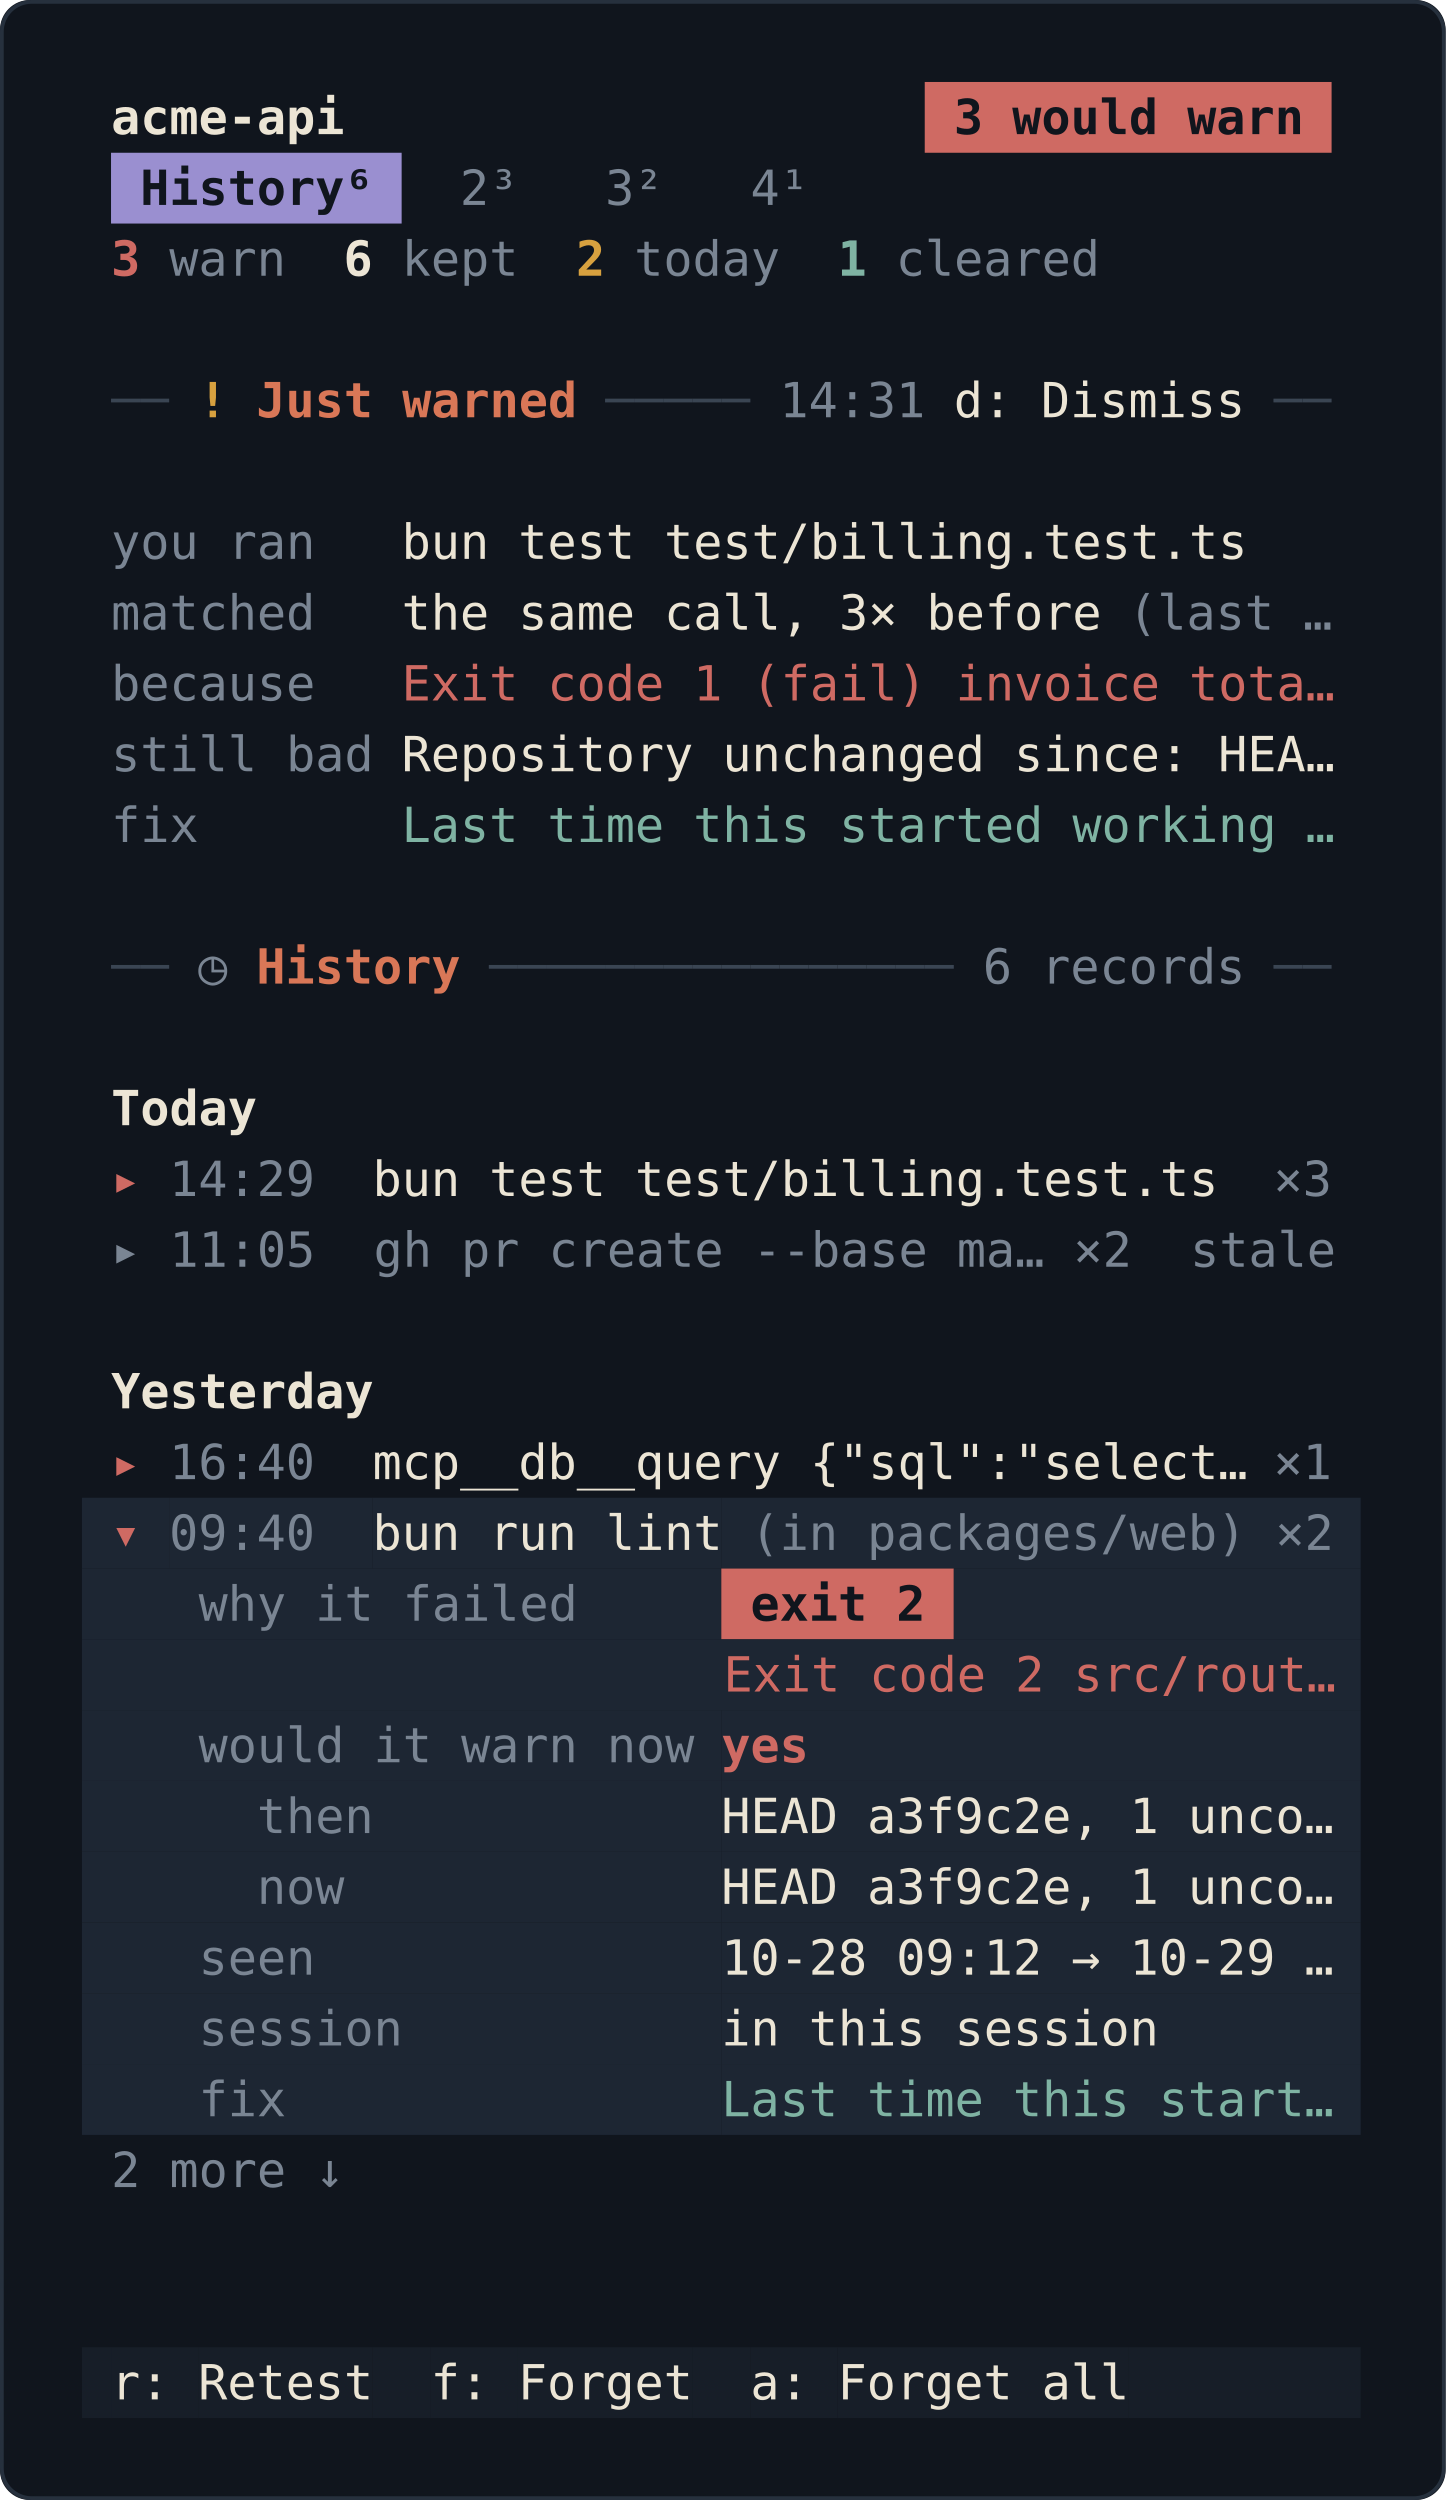
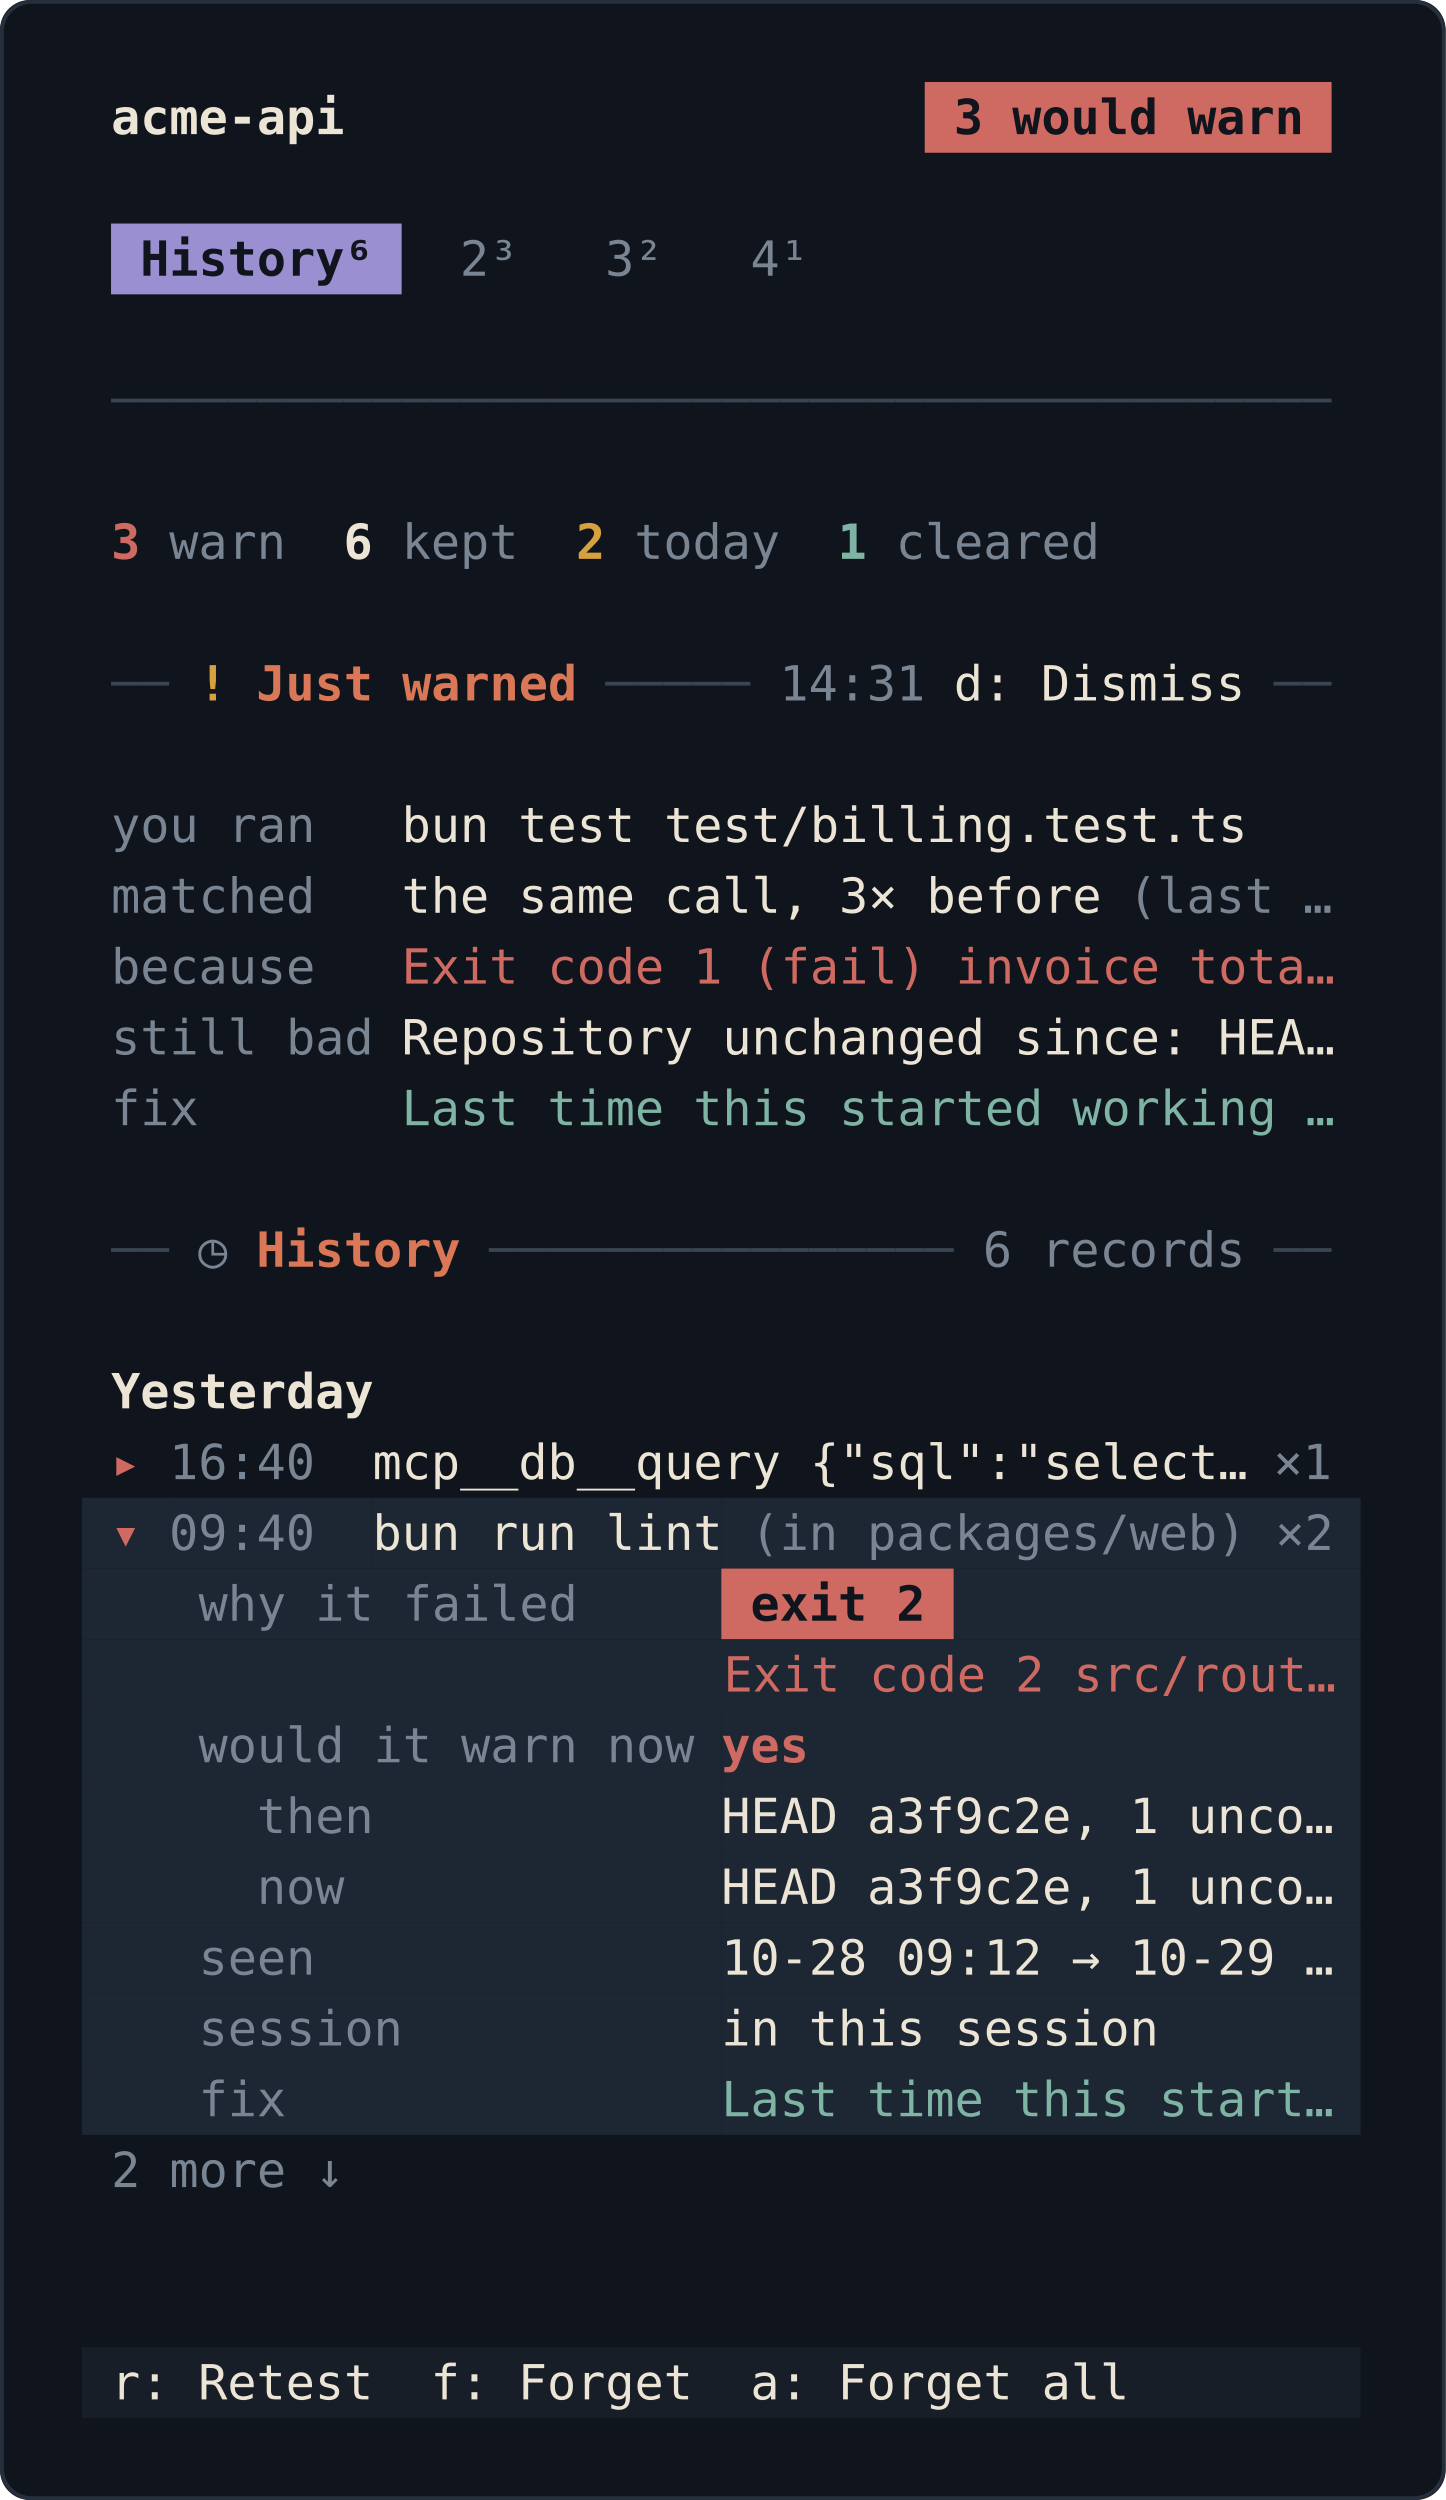
<svg xmlns="http://www.w3.org/2000/svg" width="388" height="671" viewBox="0 0 388 671" font-family="ui-monospace, SFMono-Regular, &quot;SF Mono&quot;, Menlo, Consolas, &quot;DejaVu Sans Mono&quot;, monospace" font-size="13">
  <rect width="388" height="671" rx="8" fill="#10151d" />
  <rect x="0.5" y="0.5" width="387" height="670" rx="8" fill="none" stroke="#26303d" />
  <rect x="248.2" y="22" width="109.2" height="19" fill="#cf6a63" />
-   <rect x="29.8" y="41" width="78.0" height="19" fill="#9a8fd0" />
+   <rect x="29.8" y="60" width="78.0" height="19" fill="#9a8fd0" />
  <rect x="22.0" y="402" width="23.4" height="19" fill="#1d2633" />
  <rect x="45.4" y="402" width="54.6" height="19" fill="#1d2633" />
  <rect x="100.0" y="402" width="93.6" height="19" fill="#1d2633" />
  <rect x="193.6" y="402" width="171.6" height="19" fill="#1d2633" />
  <rect x="22.0" y="421" width="171.6" height="19" fill="#1d2633" />
  <rect x="193.6" y="421" width="62.4" height="19" fill="#cf6a63" />
  <rect x="256.0" y="421" width="109.2" height="19" fill="#1d2633" />
  <rect x="22.0" y="440" width="343.2" height="19" fill="#1d2633" />
  <rect x="22.0" y="459" width="171.6" height="19" fill="#1d2633" />
  <rect x="193.6" y="459" width="171.6" height="19" fill="#1d2633" />
  <rect x="22.0" y="478" width="171.6" height="19" fill="#1d2633" />
  <rect x="193.6" y="478" width="171.6" height="19" fill="#1d2633" />
  <rect x="22.0" y="497" width="171.6" height="19" fill="#1d2633" />
  <rect x="193.6" y="497" width="171.6" height="19" fill="#1d2633" />
  <rect x="22.0" y="516" width="171.6" height="19" fill="#1d2633" />
  <rect x="193.6" y="516" width="171.6" height="19" fill="#1d2633" />
  <rect x="22.0" y="535" width="171.6" height="19" fill="#1d2633" />
  <rect x="193.6" y="535" width="171.6" height="19" fill="#1d2633" />
  <rect x="22.0" y="554" width="171.6" height="19" fill="#1d2633" />
  <rect x="193.6" y="554" width="171.6" height="19" fill="#1d2633" />
  <rect x="22.0" y="630" width="7.8" height="19" fill="#171e28" />
  <rect x="29.8" y="630" width="23.4" height="19" fill="#171e28" />
  <rect x="53.2" y="630" width="46.8" height="19" fill="#171e28" />
  <rect x="100.0" y="630" width="15.6" height="19" fill="#171e28" />
  <rect x="115.6" y="630" width="23.4" height="19" fill="#171e28" />
  <rect x="139.0" y="630" width="46.8" height="19" fill="#171e28" />
  <rect x="185.8" y="630" width="15.6" height="19" fill="#171e28" />
  <rect x="201.4" y="630" width="23.4" height="19" fill="#171e28" />
  <rect x="224.8" y="630" width="78.0" height="19" fill="#171e28" />
  <rect x="302.8" y="630" width="62.4" height="19" fill="#171e28" />
  <text x="22" y="36" xml:space="preserve">
    <tspan x="22.0 29.8 37.6 45.4 53.2 61.0 68.8 76.6 84.4 92.2 100.0 107.8 115.6 123.4 131.2 139.0 146.8 154.6 162.4 170.2 178.0 185.8 193.6 201.4 209.2 217.0 224.8 232.6 240.4" fill="#ece5d5" font-weight="bold"> acme-api                    </tspan>
    <tspan x="248.2 256.0 263.8 271.6 279.4 287.2 295.0 302.8 310.6 318.4 326.2 334.0 341.8 349.6" fill="#10151d" font-weight="bold"> 3 would warn </tspan>
    <tspan x="357.4" fill="#ece5d5"> </tspan>
  </text>
  <text x="22" y="55" xml:space="preserve">
+     <tspan x="22.0 29.8 37.6 45.4 53.2 61.0 68.8 76.6 84.4 92.2 100.0 107.8 115.6 123.4 131.2 139.0 146.8 154.6 162.4 170.2 178.0 185.8 193.6 201.4 209.2 217.0 224.8 232.6 240.4 248.2 256.0 263.8 271.6 279.4 287.2 295.0 302.8 310.6 318.4 326.2 334.0 341.8 349.6 357.4" fill="#ece5d5">                                            </tspan>
+   </text>
+   <text x="22" y="74" xml:space="preserve">
    <tspan x="22.0" fill="#ece5d5"> </tspan>
    <tspan x="29.8 37.6 45.4 53.2 61.0 68.8 76.6 84.4 92.2 100.0" fill="#10151d" font-weight="bold"> History⁶ </tspan>
    <tspan x="107.8" fill="#ece5d5"> </tspan>
    <tspan x="115.6 123.4 131.2 139.0" fill="#7a8593"> 2³ </tspan>
    <tspan x="146.8" fill="#ece5d5"> </tspan>
    <tspan x="154.6 162.4 170.2 178.0" fill="#7a8593"> 3² </tspan>
    <tspan x="185.8" fill="#ece5d5"> </tspan>
    <tspan x="193.6 201.4 209.2 217.0" fill="#7a8593"> 4¹ </tspan>
    <tspan x="224.8 232.6 240.4 248.2 256.0 263.8 271.6 279.4 287.2 295.0 302.8 310.6 318.4 326.2 334.0 341.8 349.6 357.4" fill="#ece5d5">                  </tspan>
  </text>
-   <text x="22" y="74" xml:space="preserve">
+   <text x="22" y="93" xml:space="preserve">
+     <tspan x="22.0 29.8 37.6 45.4 53.2 61.0 68.8 76.6 84.4 92.2 100.0 107.8 115.6 123.4 131.2 139.0 146.8 154.6 162.4 170.2 178.0 185.8 193.6 201.4 209.2 217.0 224.8 232.6 240.4 248.2 256.0 263.8 271.6 279.4 287.2 295.0 302.8 310.6 318.4 326.2 334.0 341.8 349.6 357.4" fill="#ece5d5">                                            </tspan>
+   </text>
+   <path d="M29.8 107.5H37.6" fill="none" stroke="#3a4553" stroke-width="1" />
+   <path d="M37.6 107.5H45.4" fill="none" stroke="#3a4553" stroke-width="1" />
+   <path d="M45.4 107.5H53.2" fill="none" stroke="#3a4553" stroke-width="1" />
+   <path d="M53.2 107.5H61.0" fill="none" stroke="#3a4553" stroke-width="1" />
+   <path d="M61.0 107.5H68.8" fill="none" stroke="#3a4553" stroke-width="1" />
+   <path d="M68.8 107.5H76.6" fill="none" stroke="#3a4553" stroke-width="1" />
+   <path d="M76.6 107.5H84.4" fill="none" stroke="#3a4553" stroke-width="1" />
+   <path d="M84.4 107.5H92.2" fill="none" stroke="#3a4553" stroke-width="1" />
+   <path d="M92.2 107.5H100.0" fill="none" stroke="#3a4553" stroke-width="1" />
+   <path d="M100.0 107.5H107.8" fill="none" stroke="#3a4553" stroke-width="1" />
+   <path d="M107.8 107.5H115.6" fill="none" stroke="#3a4553" stroke-width="1" />
+   <path d="M115.6 107.5H123.4" fill="none" stroke="#3a4553" stroke-width="1" />
+   <path d="M123.4 107.5H131.2" fill="none" stroke="#3a4553" stroke-width="1" />
+   <path d="M131.2 107.5H139.0" fill="none" stroke="#3a4553" stroke-width="1" />
+   <path d="M139.0 107.5H146.8" fill="none" stroke="#3a4553" stroke-width="1" />
+   <path d="M146.8 107.5H154.6" fill="none" stroke="#3a4553" stroke-width="1" />
+   <path d="M154.6 107.5H162.4" fill="none" stroke="#3a4553" stroke-width="1" />
+   <path d="M162.4 107.5H170.2" fill="none" stroke="#3a4553" stroke-width="1" />
+   <path d="M170.2 107.5H178.0" fill="none" stroke="#3a4553" stroke-width="1" />
+   <path d="M178.0 107.5H185.8" fill="none" stroke="#3a4553" stroke-width="1" />
+   <path d="M185.8 107.5H193.6" fill="none" stroke="#3a4553" stroke-width="1" />
+   <path d="M193.6 107.5H201.4" fill="none" stroke="#3a4553" stroke-width="1" />
+   <path d="M201.4 107.5H209.2" fill="none" stroke="#3a4553" stroke-width="1" />
+   <path d="M209.2 107.5H217.0" fill="none" stroke="#3a4553" stroke-width="1" />
+   <path d="M217.0 107.5H224.8" fill="none" stroke="#3a4553" stroke-width="1" />
+   <path d="M224.8 107.5H232.6" fill="none" stroke="#3a4553" stroke-width="1" />
+   <path d="M232.6 107.5H240.4" fill="none" stroke="#3a4553" stroke-width="1" />
+   <path d="M240.4 107.5H248.2" fill="none" stroke="#3a4553" stroke-width="1" />
+   <path d="M248.2 107.5H256.0" fill="none" stroke="#3a4553" stroke-width="1" />
+   <path d="M256.0 107.5H263.8" fill="none" stroke="#3a4553" stroke-width="1" />
+   <path d="M263.8 107.5H271.6" fill="none" stroke="#3a4553" stroke-width="1" />
+   <path d="M271.6 107.5H279.4" fill="none" stroke="#3a4553" stroke-width="1" />
+   <path d="M279.4 107.5H287.2" fill="none" stroke="#3a4553" stroke-width="1" />
+   <path d="M287.2 107.5H295.0" fill="none" stroke="#3a4553" stroke-width="1" />
+   <path d="M295.0 107.5H302.8" fill="none" stroke="#3a4553" stroke-width="1" />
+   <path d="M302.8 107.5H310.6" fill="none" stroke="#3a4553" stroke-width="1" />
+   <path d="M310.6 107.5H318.4" fill="none" stroke="#3a4553" stroke-width="1" />
+   <path d="M318.4 107.5H326.2" fill="none" stroke="#3a4553" stroke-width="1" />
+   <path d="M326.2 107.5H334.0" fill="none" stroke="#3a4553" stroke-width="1" />
+   <path d="M334.0 107.5H341.8" fill="none" stroke="#3a4553" stroke-width="1" />
+   <path d="M341.8 107.5H349.6" fill="none" stroke="#3a4553" stroke-width="1" />
+   <path d="M349.6 107.5H357.4" fill="none" stroke="#3a4553" stroke-width="1" />
+   <text x="22" y="112" xml:space="preserve">
+     <tspan x="22.0 29.8 37.6 45.4 53.2 61.0 68.8 76.6 84.4 92.2 100.0 107.8 115.6 123.4 131.2 139.0 146.8 154.6 162.4 170.2 178.0 185.8 193.6 201.4 209.2 217.0 224.8 232.6 240.4 248.2 256.0 263.8 271.6 279.4 287.2 295.0 302.8 310.6 318.4 326.2 334.0 341.8 349.6 357.4" fill="#3a4553">                                            </tspan>
+   </text>
+   <text x="22" y="131" xml:space="preserve">
+     <tspan x="22.0 29.8 37.6 45.4 53.2 61.0 68.8 76.6 84.4 92.2 100.0 107.8 115.6 123.4 131.2 139.0 146.8 154.6 162.4 170.2 178.0 185.8 193.6 201.4 209.2 217.0 224.8 232.6 240.4 248.2 256.0 263.8 271.6 279.4 287.2 295.0 302.8 310.6 318.4 326.2 334.0 341.8 349.6 357.4" fill="#ece5d5">                                            </tspan>
+   </text>
+   <text x="22" y="150" xml:space="preserve">
    <tspan x="22.0 29.8" fill="#cf6a63" font-weight="bold"> 3</tspan>
    <tspan x="37.6 45.4 53.2 61.0 68.8 76.6 84.4" fill="#7a8593"> warn  </tspan>
    <tspan x="92.2" fill="#ece5d5" font-weight="bold">6</tspan>
    <tspan x="100.0 107.8 115.6 123.4 131.2 139.0 146.8" fill="#7a8593"> kept  </tspan>
    <tspan x="154.6" fill="#d8a13f" font-weight="bold">2</tspan>
    <tspan x="162.4 170.2 178.0 185.8 193.6 201.4 209.2 217.0" fill="#7a8593"> today  </tspan>
    <tspan x="224.8" fill="#7fb3a3" font-weight="bold">1</tspan>
    <tspan x="232.6 240.4 248.2 256.0 263.8 271.6 279.4 287.2 295.0 302.8 310.6 318.4 326.2 334.0 341.8 349.6 357.4" fill="#7a8593"> cleared         </tspan>
  </text>
-   <text x="22" y="93" xml:space="preserve">
-     <tspan x="22.0 29.8 37.6 45.4 53.2 61.0 68.8 76.6 84.4 92.2 100.0 107.8 115.6 123.4 131.2 139.0 146.8 154.6 162.4 170.2 178.0 185.8 193.6 201.4 209.2 217.0 224.8 232.6 240.4 248.2 256.0 263.8 271.6 279.4 287.2 295.0 302.8 310.6 318.4 326.2 334.0 341.8 349.6 357.4" fill="#ece5d5">                                            </tspan>
-   </text>
-   <path d="M29.8 107.5H37.6" fill="none" stroke="#3a4553" stroke-width="1" />
-   <path d="M37.6 107.5H45.4" fill="none" stroke="#3a4553" stroke-width="1" />
-   <path d="M162.4 107.5H170.2" fill="none" stroke="#3a4553" stroke-width="1" />
-   <path d="M170.2 107.5H178.0" fill="none" stroke="#3a4553" stroke-width="1" />
-   <path d="M178.0 107.5H185.8" fill="none" stroke="#3a4553" stroke-width="1" />
-   <path d="M185.8 107.5H193.6" fill="none" stroke="#3a4553" stroke-width="1" />
-   <path d="M193.6 107.5H201.4" fill="none" stroke="#3a4553" stroke-width="1" />
-   <path d="M341.8 107.5H349.6" fill="none" stroke="#3a4553" stroke-width="1" />
-   <path d="M349.6 107.5H357.4" fill="none" stroke="#3a4553" stroke-width="1" />
-   <text x="22" y="112" xml:space="preserve">
+   <text x="22" y="169" xml:space="preserve">
+     <tspan x="22.0 29.8 37.6 45.4 53.2 61.0 68.8 76.6 84.4 92.2 100.0 107.8 115.6 123.4 131.2 139.0 146.8 154.6 162.4 170.2 178.0 185.8 193.6 201.4 209.2 217.0 224.8 232.6 240.4 248.2 256.0 263.8 271.6 279.4 287.2 295.0 302.8 310.6 318.4 326.2 334.0 341.8 349.6 357.4" fill="#ece5d5">                                            </tspan>
+   </text>
+   <path d="M29.8 183.5H37.6" fill="none" stroke="#3a4553" stroke-width="1" />
+   <path d="M37.6 183.5H45.4" fill="none" stroke="#3a4553" stroke-width="1" />
+   <path d="M162.4 183.5H170.2" fill="none" stroke="#3a4553" stroke-width="1" />
+   <path d="M170.2 183.5H178.0" fill="none" stroke="#3a4553" stroke-width="1" />
+   <path d="M178.0 183.5H185.8" fill="none" stroke="#3a4553" stroke-width="1" />
+   <path d="M185.8 183.5H193.6" fill="none" stroke="#3a4553" stroke-width="1" />
+   <path d="M193.6 183.5H201.4" fill="none" stroke="#3a4553" stroke-width="1" />
+   <path d="M341.8 183.5H349.6" fill="none" stroke="#3a4553" stroke-width="1" />
+   <path d="M349.6 183.5H357.4" fill="none" stroke="#3a4553" stroke-width="1" />
+   <text x="22" y="188" xml:space="preserve">
    <tspan x="22.0 29.8 37.6 45.4" fill="#3a4553">    </tspan>
    <tspan x="53.2 61.0" fill="#d8a13f" font-weight="bold">! </tspan>
    <tspan x="68.8 76.6 84.4 92.2 100.0 107.8 115.6 123.4 131.2 139.0 146.8 154.6" fill="#d97757" font-weight="bold">Just warned </tspan>
    <tspan x="162.4 170.2 178.0 185.8 193.6 201.4" fill="#3a4553">      </tspan>
    <tspan x="209.2 217.0 224.8 232.6 240.4 248.2" fill="#7a8593">14:31 </tspan>
    <tspan x="256.0 263.8 271.6" fill="#ece5d5">d: </tspan>
    <tspan x="279.4 287.2 295.0 302.8 310.6 318.4 326.2" fill="#ece5d5">Dismiss</tspan>
    <tspan x="334.0 341.8 349.6 357.4" fill="#3a4553">    </tspan>
  </text>
-   <text x="22" y="131" xml:space="preserve">
-     <tspan x="22.0 29.8 37.6 45.4 53.2 61.0 68.8 76.6 84.4 92.2 100.0 107.8 115.6 123.4 131.2 139.0 146.8 154.6 162.4 170.2 178.0 185.8 193.6 201.4 209.2 217.0 224.8 232.6 240.4 248.2 256.0 263.8 271.6 279.4 287.2 295.0 302.8 310.6 318.4 326.2 334.0 341.8 349.6 357.4" fill="#ece5d5">                                            </tspan>
-   </text>
-   <text x="22" y="150" xml:space="preserve">
+   <text x="22" y="207" xml:space="preserve">
+     <tspan x="22.0 29.8 37.6 45.4 53.2 61.0 68.8 76.6 84.4 92.2 100.0 107.8 115.6 123.4 131.2 139.0 146.8 154.6 162.4 170.2 178.0 185.8 193.6 201.4 209.2 217.0 224.8 232.6 240.4 248.2 256.0 263.8 271.6 279.4 287.2 295.0 302.8 310.6 318.4 326.2 334.0 341.8 349.6 357.4" fill="#ece5d5">                                            </tspan>
+   </text>
+   <text x="22" y="226" xml:space="preserve">
    <tspan x="22.0 29.8 37.6 45.4 53.2 61.0 68.8 76.6 84.4 92.2 100.0" fill="#7a8593"> you ran   </tspan>
    <tspan x="107.8 115.6 123.4 131.2 139.0 146.8 154.6 162.4 170.2 178.0 185.8 193.6 201.4 209.2 217.0 224.8 232.6 240.4 248.2 256.0 263.8 271.6 279.4 287.2 295.0 302.8 310.6 318.4 326.2 334.0 341.8 349.6 357.4" fill="#ece5d5">bun test test/billing.test.ts    </tspan>
  </text>
-   <text x="22" y="169" xml:space="preserve">
+   <text x="22" y="245" xml:space="preserve">
    <tspan x="22.0 29.8 37.6 45.4 53.2 61.0 68.8 76.6 84.4 92.2 100.0" fill="#7a8593"> matched   </tspan>
    <tspan x="107.8 115.6 123.4 131.2 139.0 146.8 154.6 162.4 170.2 178.0 185.8 193.6 201.4 209.2 217.0 224.8 232.6 240.4 248.2 256.0 263.8 271.6 279.4 287.2 295.0" fill="#ece5d5">the same call, 3× before </tspan>
    <tspan x="302.8 310.6 318.4 326.2 334.0 341.8 349.6 357.4" fill="#7a8593">(last … </tspan>
  </text>
-   <text x="22" y="188" xml:space="preserve">
+   <text x="22" y="264" xml:space="preserve">
    <tspan x="22.0 29.8 37.6 45.4 53.2 61.0 68.8 76.6 84.4 92.2 100.0" fill="#7a8593"> because   </tspan>
    <tspan x="107.8 115.6 123.4 131.2 139.0 146.8 154.6 162.4 170.2 178.0 185.8 193.6 201.4 209.2 217.0 224.8 232.6 240.4 248.2 256.0 263.8 271.6 279.4 287.2 295.0 302.8 310.6 318.4 326.2 334.0 341.8 349.6 357.4" fill="#cf6a63">Exit code 1 (fail) invoice tota… </tspan>
  </text>
-   <text x="22" y="207" xml:space="preserve">
+   <text x="22" y="283" xml:space="preserve">
    <tspan x="22.0 29.8 37.6 45.4 53.2 61.0 68.8 76.6 84.4 92.2 100.0" fill="#7a8593"> still bad </tspan>
    <tspan x="107.8 115.6 123.4 131.2 139.0 146.8 154.6 162.4 170.2 178.0 185.8 193.6 201.4 209.2 217.0 224.8 232.6 240.4 248.2 256.0 263.8 271.6 279.4 287.2 295.0 302.8 310.6 318.4 326.2 334.0 341.8 349.6 357.4" fill="#ece5d5">Repository unchanged since: HEA… </tspan>
  </text>
-   <text x="22" y="226" xml:space="preserve">
+   <text x="22" y="302" xml:space="preserve">
    <tspan x="22.0 29.8 37.6 45.4 53.2 61.0 68.8 76.6 84.4 92.2 100.0" fill="#7a8593"> fix       </tspan>
    <tspan x="107.8 115.6 123.4 131.2 139.0 146.8 154.6 162.4 170.2 178.0 185.8 193.6 201.4 209.2 217.0 224.8 232.6 240.4 248.2 256.0 263.8 271.6 279.4 287.2 295.0 302.8 310.6 318.4 326.2 334.0 341.8 349.6 357.4" fill="#7fb3a3">Last time this started working … </tspan>
  </text>
-   <text x="22" y="245" xml:space="preserve">
-     <tspan x="22.0 29.8 37.6 45.4 53.2 61.0 68.8 76.6 84.4 92.2 100.0 107.8 115.6 123.4 131.2 139.0 146.8 154.6 162.4 170.2 178.0 185.8 193.6 201.4 209.2 217.0 224.8 232.6 240.4 248.2 256.0 263.8 271.6 279.4 287.2 295.0 302.8 310.6 318.4 326.2 334.0 341.8 349.6 357.4" fill="#ece5d5">                                            </tspan>
-   </text>
-   <path d="M29.8 259.5H37.6" fill="none" stroke="#3a4553" stroke-width="1" />
-   <path d="M37.6 259.5H45.4" fill="none" stroke="#3a4553" stroke-width="1" />
-   <path d="M131.2 259.5H139.0" fill="none" stroke="#3a4553" stroke-width="1" />
-   <path d="M139.0 259.5H146.8" fill="none" stroke="#3a4553" stroke-width="1" />
-   <path d="M146.8 259.5H154.6" fill="none" stroke="#3a4553" stroke-width="1" />
-   <path d="M154.6 259.5H162.4" fill="none" stroke="#3a4553" stroke-width="1" />
-   <path d="M162.4 259.5H170.2" fill="none" stroke="#3a4553" stroke-width="1" />
-   <path d="M170.2 259.5H178.0" fill="none" stroke="#3a4553" stroke-width="1" />
-   <path d="M178.0 259.5H185.8" fill="none" stroke="#3a4553" stroke-width="1" />
-   <path d="M185.8 259.5H193.6" fill="none" stroke="#3a4553" stroke-width="1" />
-   <path d="M193.6 259.5H201.4" fill="none" stroke="#3a4553" stroke-width="1" />
-   <path d="M201.4 259.5H209.2" fill="none" stroke="#3a4553" stroke-width="1" />
-   <path d="M209.2 259.5H217.0" fill="none" stroke="#3a4553" stroke-width="1" />
-   <path d="M217.0 259.5H224.8" fill="none" stroke="#3a4553" stroke-width="1" />
-   <path d="M224.8 259.5H232.6" fill="none" stroke="#3a4553" stroke-width="1" />
-   <path d="M232.6 259.5H240.4" fill="none" stroke="#3a4553" stroke-width="1" />
-   <path d="M240.4 259.5H248.2" fill="none" stroke="#3a4553" stroke-width="1" />
-   <path d="M248.2 259.5H256.0" fill="none" stroke="#3a4553" stroke-width="1" />
-   <path d="M341.8 259.5H349.6" fill="none" stroke="#3a4553" stroke-width="1" />
-   <path d="M349.6 259.5H357.4" fill="none" stroke="#3a4553" stroke-width="1" />
-   <text x="22" y="264" xml:space="preserve">
+   <text x="22" y="321" xml:space="preserve">
+     <tspan x="22.0 29.8 37.6 45.4 53.2 61.0 68.8 76.6 84.4 92.2 100.0 107.8 115.6 123.4 131.2 139.0 146.8 154.6 162.4 170.2 178.0 185.8 193.6 201.4 209.2 217.0 224.8 232.6 240.4 248.2 256.0 263.8 271.6 279.4 287.2 295.0 302.8 310.6 318.4 326.2 334.0 341.8 349.6 357.4" fill="#ece5d5">                                            </tspan>
+   </text>
+   <path d="M29.8 335.5H37.6" fill="none" stroke="#3a4553" stroke-width="1" />
+   <path d="M37.6 335.5H45.4" fill="none" stroke="#3a4553" stroke-width="1" />
+   <path d="M131.2 335.5H139.0" fill="none" stroke="#3a4553" stroke-width="1" />
+   <path d="M139.0 335.5H146.8" fill="none" stroke="#3a4553" stroke-width="1" />
+   <path d="M146.8 335.5H154.6" fill="none" stroke="#3a4553" stroke-width="1" />
+   <path d="M154.6 335.5H162.4" fill="none" stroke="#3a4553" stroke-width="1" />
+   <path d="M162.4 335.5H170.2" fill="none" stroke="#3a4553" stroke-width="1" />
+   <path d="M170.2 335.5H178.0" fill="none" stroke="#3a4553" stroke-width="1" />
+   <path d="M178.0 335.5H185.8" fill="none" stroke="#3a4553" stroke-width="1" />
+   <path d="M185.8 335.5H193.6" fill="none" stroke="#3a4553" stroke-width="1" />
+   <path d="M193.6 335.5H201.4" fill="none" stroke="#3a4553" stroke-width="1" />
+   <path d="M201.4 335.5H209.2" fill="none" stroke="#3a4553" stroke-width="1" />
+   <path d="M209.2 335.5H217.0" fill="none" stroke="#3a4553" stroke-width="1" />
+   <path d="M217.0 335.5H224.8" fill="none" stroke="#3a4553" stroke-width="1" />
+   <path d="M224.8 335.5H232.6" fill="none" stroke="#3a4553" stroke-width="1" />
+   <path d="M232.6 335.5H240.4" fill="none" stroke="#3a4553" stroke-width="1" />
+   <path d="M240.4 335.5H248.2" fill="none" stroke="#3a4553" stroke-width="1" />
+   <path d="M248.2 335.5H256.0" fill="none" stroke="#3a4553" stroke-width="1" />
+   <path d="M341.8 335.5H349.6" fill="none" stroke="#3a4553" stroke-width="1" />
+   <path d="M349.6 335.5H357.4" fill="none" stroke="#3a4553" stroke-width="1" />
+   <text x="22" y="340" xml:space="preserve">
    <tspan x="22.0 29.8 37.6 45.4" fill="#3a4553">    </tspan>
    <tspan x="53.2 61.0" fill="#7a8593">◷ </tspan>
    <tspan x="68.8 76.6 84.4 92.2 100.0 107.8 115.6 123.4" fill="#d97757" font-weight="bold">History </tspan>
    <tspan x="131.2 139.0 146.8 154.6 162.4 170.2 178.0 185.8 193.6 201.4 209.2 217.0 224.8 232.6 240.4 248.2 256.0" fill="#3a4553">                 </tspan>
    <tspan x="263.8 271.6 279.4 287.2 295.0 302.8 310.6 318.4 326.2" fill="#7a8593">6 records</tspan>
    <tspan x="334.0 341.8 349.6 357.4" fill="#3a4553">    </tspan>
-   </text>
-   <text x="22" y="283" xml:space="preserve">
-     <tspan x="22.0 29.8 37.6 45.4 53.2 61.0 68.8 76.6 84.4 92.2 100.0 107.8 115.6 123.4 131.2 139.0 146.8 154.6 162.4 170.2 178.0 185.8 193.6 201.4 209.2 217.0 224.8 232.6 240.4 248.2 256.0 263.8 271.6 279.4 287.2 295.0 302.8 310.6 318.4 326.2 334.0 341.8 349.6 357.4" fill="#ece5d5">                                            </tspan>
-   </text>
-   <text x="22" y="302" xml:space="preserve">
-     <tspan x="22.0 29.8 37.6 45.4 53.2 61.0 68.8 76.6 84.4 92.2 100.0 107.8 115.6 123.4 131.2 139.0 146.8 154.6 162.4 170.2 178.0 185.8 193.6 201.4 209.2 217.0 224.8 232.6 240.4 248.2 256.0 263.8 271.6 279.4 287.2 295.0 302.8 310.6 318.4 326.2 334.0 341.8 349.6 357.4" fill="#ece5d5" font-weight="bold"> Today                                      </tspan>
-   </text>
-   <text x="22" y="321" xml:space="preserve">
-     <tspan x="22.0 29.8 37.6" fill="#cf6a63"> ▸ </tspan>
-     <tspan x="45.4 53.2 61.0 68.8 76.6 84.4 92.2" fill="#7a8593">14:29  </tspan>
-     <tspan x="100.0 107.8 115.6 123.4 131.2 139.0 146.8 154.6 162.4 170.2 178.0 185.8 193.6 201.4 209.2 217.0 224.8 232.6 240.4 248.2 256.0 263.8 271.6 279.4 287.2 295.0 302.8 310.6 318.4 326.2" fill="#ece5d5">bun test test/billing.test.ts </tspan>
-     <tspan x="334.0 341.8 349.6 357.4" fill="#7a8593"> ×3 </tspan>
-   </text>
-   <text x="22" y="340" xml:space="preserve">
-     <tspan x="22.0 29.8 37.6 45.4 53.2 61.0 68.8 76.6 84.4 92.2 100.0 107.8 115.6 123.4 131.2 139.0 146.8 154.6 162.4 170.2 178.0 185.8 193.6 201.4 209.2 217.0 224.8 232.6 240.4 248.2 256.0 263.8 271.6 279.4 287.2 295.0 302.8 310.6 318.4 326.2 334.0 341.8 349.6 357.4" fill="#7a8593"> ▸ 11:05  gh pr create --base ma… ×2  stale </tspan>
  </text>
  <text x="22" y="359" xml:space="preserve">
    <tspan x="22.0 29.8 37.6 45.4 53.2 61.0 68.8 76.6 84.4 92.2 100.0 107.8 115.6 123.4 131.2 139.0 146.8 154.6 162.4 170.2 178.0 185.8 193.6 201.4 209.2 217.0 224.8 232.6 240.4 248.2 256.0 263.8 271.6 279.4 287.2 295.0 302.8 310.6 318.4 326.2 334.0 341.8 349.6 357.4" fill="#ece5d5">                                            </tspan>
  </text>
  <text x="22" y="378" xml:space="preserve">
    <tspan x="22.0 29.8 37.6 45.4 53.2 61.0 68.8 76.6 84.4 92.2 100.0 107.8 115.6 123.4 131.2 139.0 146.8 154.6 162.4 170.2 178.0 185.8 193.6 201.4 209.2 217.0 224.8 232.6 240.4 248.2 256.0 263.8 271.6 279.4 287.2 295.0 302.8 310.6 318.4 326.2 334.0 341.8 349.6 357.4" fill="#ece5d5" font-weight="bold"> Yesterday                                  </tspan>
  </text>
  <text x="22" y="397" xml:space="preserve">
    <tspan x="22.0 29.8 37.6" fill="#cf6a63"> ▸ </tspan>
    <tspan x="45.4 53.2 61.0 68.8 76.6 84.4 92.2" fill="#7a8593">16:40  </tspan>
    <tspan x="100.0 107.8 115.6 123.4 131.2 139.0 146.8 154.6 162.4 170.2 178.0 185.8 193.6 201.4 209.2 217.0 224.8 232.6 240.4 248.2 256.0 263.8 271.6 279.4 287.2 295.0 302.8 310.6 318.4 326.2" fill="#ece5d5">mcp__db__query {"sql":"select…</tspan>
    <tspan x="334.0 341.8 349.6 357.4" fill="#7a8593"> ×1 </tspan>
  </text>
  <text x="22" y="416" xml:space="preserve">
    <tspan x="22.0 29.8 37.6" fill="#cf6a63"> ▾ </tspan>
    <tspan x="45.4 53.2 61.0 68.8 76.6 84.4 92.2" fill="#7a8593">09:40  </tspan>
    <tspan x="100.0 107.8 115.6 123.4 131.2 139.0 146.8 154.6 162.4 170.2 178.0 185.8" fill="#ece5d5">bun run lint</tspan>
    <tspan x="193.6 201.4 209.2 217.0 224.8 232.6 240.4 248.2 256.0 263.8 271.6 279.4 287.2 295.0 302.8 310.6 318.4 326.2 334.0 341.8 349.6 357.4" fill="#7a8593"> (in packages/web) ×2 </tspan>
  </text>
  <text x="22" y="435" xml:space="preserve">
    <tspan x="22.0 29.8 37.6 45.4 53.2 61.0 68.8 76.6 84.4 92.2 100.0 107.8 115.6 123.4 131.2 139.0 146.8 154.6 162.4 170.2 178.0 185.8" fill="#7a8593">    why it failed     </tspan>
    <tspan x="193.6 201.4 209.2 217.0 224.8 232.6 240.4 248.2" fill="#10151d" font-weight="bold"> exit 2 </tspan>
    <tspan x="256.0 263.8 271.6 279.4 287.2 295.0 302.8 310.6 318.4 326.2 334.0 341.8 349.6 357.4" fill="#ece5d5">              </tspan>
  </text>
  <text x="22" y="454" xml:space="preserve">
    <tspan x="22.0 29.8 37.6 45.4 53.2 61.0 68.8 76.6 84.4 92.2 100.0 107.8 115.6 123.4 131.2 139.0 146.8 154.6 162.4 170.2 178.0 185.8 193.6 201.4 209.2 217.0 224.8 232.6 240.4 248.2 256.0 263.8 271.6 279.4 287.2 295.0 302.8 310.6 318.4 326.2 334.0 341.8 349.6 357.4" fill="#cf6a63">                      Exit code 2 src/rout… </tspan>
  </text>
  <text x="22" y="473" xml:space="preserve">
    <tspan x="22.0 29.8 37.6 45.4 53.2 61.0 68.8 76.6 84.4 92.2 100.0 107.8 115.6 123.4 131.2 139.0 146.8 154.6 162.4 170.2 178.0 185.8" fill="#7a8593">    would it warn now </tspan>
    <tspan x="193.6 201.4 209.2 217.0 224.8 232.6 240.4 248.2 256.0 263.8 271.6 279.4 287.2 295.0 302.8 310.6 318.4 326.2 334.0 341.8 349.6 357.4" fill="#cf6a63" font-weight="bold">yes                   </tspan>
  </text>
  <text x="22" y="492" xml:space="preserve">
    <tspan x="22.0 29.8 37.6 45.4 53.2 61.0 68.8 76.6 84.4 92.2 100.0 107.8 115.6 123.4 131.2 139.0 146.8 154.6 162.4 170.2 178.0 185.8" fill="#7a8593">      then            </tspan>
    <tspan x="193.6 201.4 209.2 217.0 224.8 232.6 240.4 248.2 256.0 263.8 271.6 279.4 287.2 295.0 302.8 310.6 318.4 326.2 334.0 341.8 349.6 357.4" fill="#ece5d5">HEAD a3f9c2e, 1 unco… </tspan>
  </text>
  <text x="22" y="511" xml:space="preserve">
    <tspan x="22.0 29.8 37.6 45.4 53.2 61.0 68.8 76.6 84.4 92.2 100.0 107.8 115.6 123.4 131.2 139.0 146.8 154.6 162.4 170.2 178.0 185.8" fill="#7a8593">      now             </tspan>
    <tspan x="193.6 201.4 209.2 217.0 224.8 232.6 240.4 248.2 256.0 263.8 271.6 279.4 287.2 295.0 302.8 310.6 318.4 326.2 334.0 341.8 349.6 357.4" fill="#ece5d5">HEAD a3f9c2e, 1 unco… </tspan>
  </text>
  <text x="22" y="530" xml:space="preserve">
    <tspan x="22.0 29.8 37.6 45.4 53.2 61.0 68.8 76.6 84.4 92.2 100.0 107.8 115.6 123.4 131.2 139.0 146.8 154.6 162.4 170.2 178.0 185.8" fill="#7a8593">    seen              </tspan>
    <tspan x="193.6 201.4 209.2 217.0 224.8 232.6 240.4 248.2 256.0 263.8 271.6 279.4 287.2 295.0 302.8 310.6 318.4 326.2 334.0 341.8 349.6 357.4" fill="#ece5d5">10-28 09:12 → 10-29 … </tspan>
  </text>
  <text x="22" y="549" xml:space="preserve">
    <tspan x="22.0 29.8 37.6 45.4 53.2 61.0 68.8 76.6 84.4 92.2 100.0 107.8 115.6 123.4 131.2 139.0 146.8 154.6 162.4 170.2 178.0 185.8" fill="#7a8593">    session           </tspan>
    <tspan x="193.6 201.4 209.2 217.0 224.8 232.6 240.4 248.2 256.0 263.8 271.6 279.4 287.2 295.0 302.8 310.6 318.4 326.2 334.0 341.8 349.6 357.4" fill="#ece5d5">in this session       </tspan>
  </text>
  <text x="22" y="568" xml:space="preserve">
    <tspan x="22.0 29.8 37.6 45.4 53.2 61.0 68.8 76.6 84.4 92.2 100.0 107.8 115.6 123.4 131.2 139.0 146.8 154.6 162.4 170.2 178.0 185.8" fill="#7a8593">    fix               </tspan>
    <tspan x="193.6 201.4 209.2 217.0 224.8 232.6 240.4 248.2 256.0 263.8 271.6 279.4 287.2 295.0 302.8 310.6 318.4 326.2 334.0 341.8 349.6 357.4" fill="#7fb3a3">Last time this start… </tspan>
  </text>
  <text x="22" y="587" xml:space="preserve">
    <tspan x="22.0 29.8 37.6 45.4 53.2 61.0 68.8 76.6 84.4 92.2 100.0 107.8 115.6 123.4 131.2 139.0 146.8 154.6 162.4 170.2 178.0 185.8 193.6 201.4 209.2 217.0 224.8 232.6 240.4 248.2 256.0 263.8 271.6 279.4 287.2 295.0 302.8 310.6 318.4 326.2 334.0 341.8 349.6 357.4" fill="#7a8593"> 2 more ↓                                   </tspan>
  </text>
  <text x="22" y="606" xml:space="preserve">
    <tspan x="22.0 29.8 37.6 45.4 53.2 61.0 68.8 76.6 84.4 92.2 100.0 107.8 115.6 123.4 131.2 139.0 146.8 154.6 162.4 170.2 178.0 185.8 193.6 201.4 209.2 217.0 224.8 232.6 240.4 248.2 256.0 263.8 271.6 279.4 287.2 295.0 302.8 310.6 318.4 326.2 334.0 341.8 349.6 357.4" fill="#ece5d5">                                            </tspan>
  </text>
  <text x="22" y="625" xml:space="preserve">
    <tspan x="22.0 29.8 37.6 45.4 53.2 61.0 68.8 76.6 84.4 92.2 100.0 107.8 115.6 123.4 131.2 139.0 146.8 154.6 162.4 170.2 178.0 185.8 193.6 201.4 209.2 217.0 224.8 232.6 240.4 248.2 256.0 263.8 271.6 279.4 287.2 295.0 302.8 310.6 318.4 326.2 334.0 341.8 349.6 357.4" fill="#ece5d5">                                            </tspan>
  </text>
  <text x="22" y="644" xml:space="preserve">
    <tspan x="22.0" fill="#ece5d5"> </tspan>
    <tspan x="29.8 37.6 45.4" fill="#ece5d5">r: </tspan>
    <tspan x="53.2 61.0 68.8 76.6 84.4 92.2" fill="#ece5d5">Retest</tspan>
    <tspan x="100.0 107.8" fill="#ece5d5">  </tspan>
    <tspan x="115.6 123.4 131.2" fill="#ece5d5">f: </tspan>
    <tspan x="139.0 146.8 154.6 162.4 170.2 178.0" fill="#ece5d5">Forget</tspan>
    <tspan x="185.8 193.6" fill="#ece5d5">  </tspan>
    <tspan x="201.4 209.2 217.0" fill="#ece5d5">a: </tspan>
    <tspan x="224.8 232.6 240.4 248.2 256.0 263.8 271.6 279.4 287.2 295.0" fill="#ece5d5">Forget all</tspan>
    <tspan x="302.8 310.6 318.4 326.2 334.0 341.8 349.6 357.4" fill="#ece5d5">        </tspan>
  </text>
</svg>
